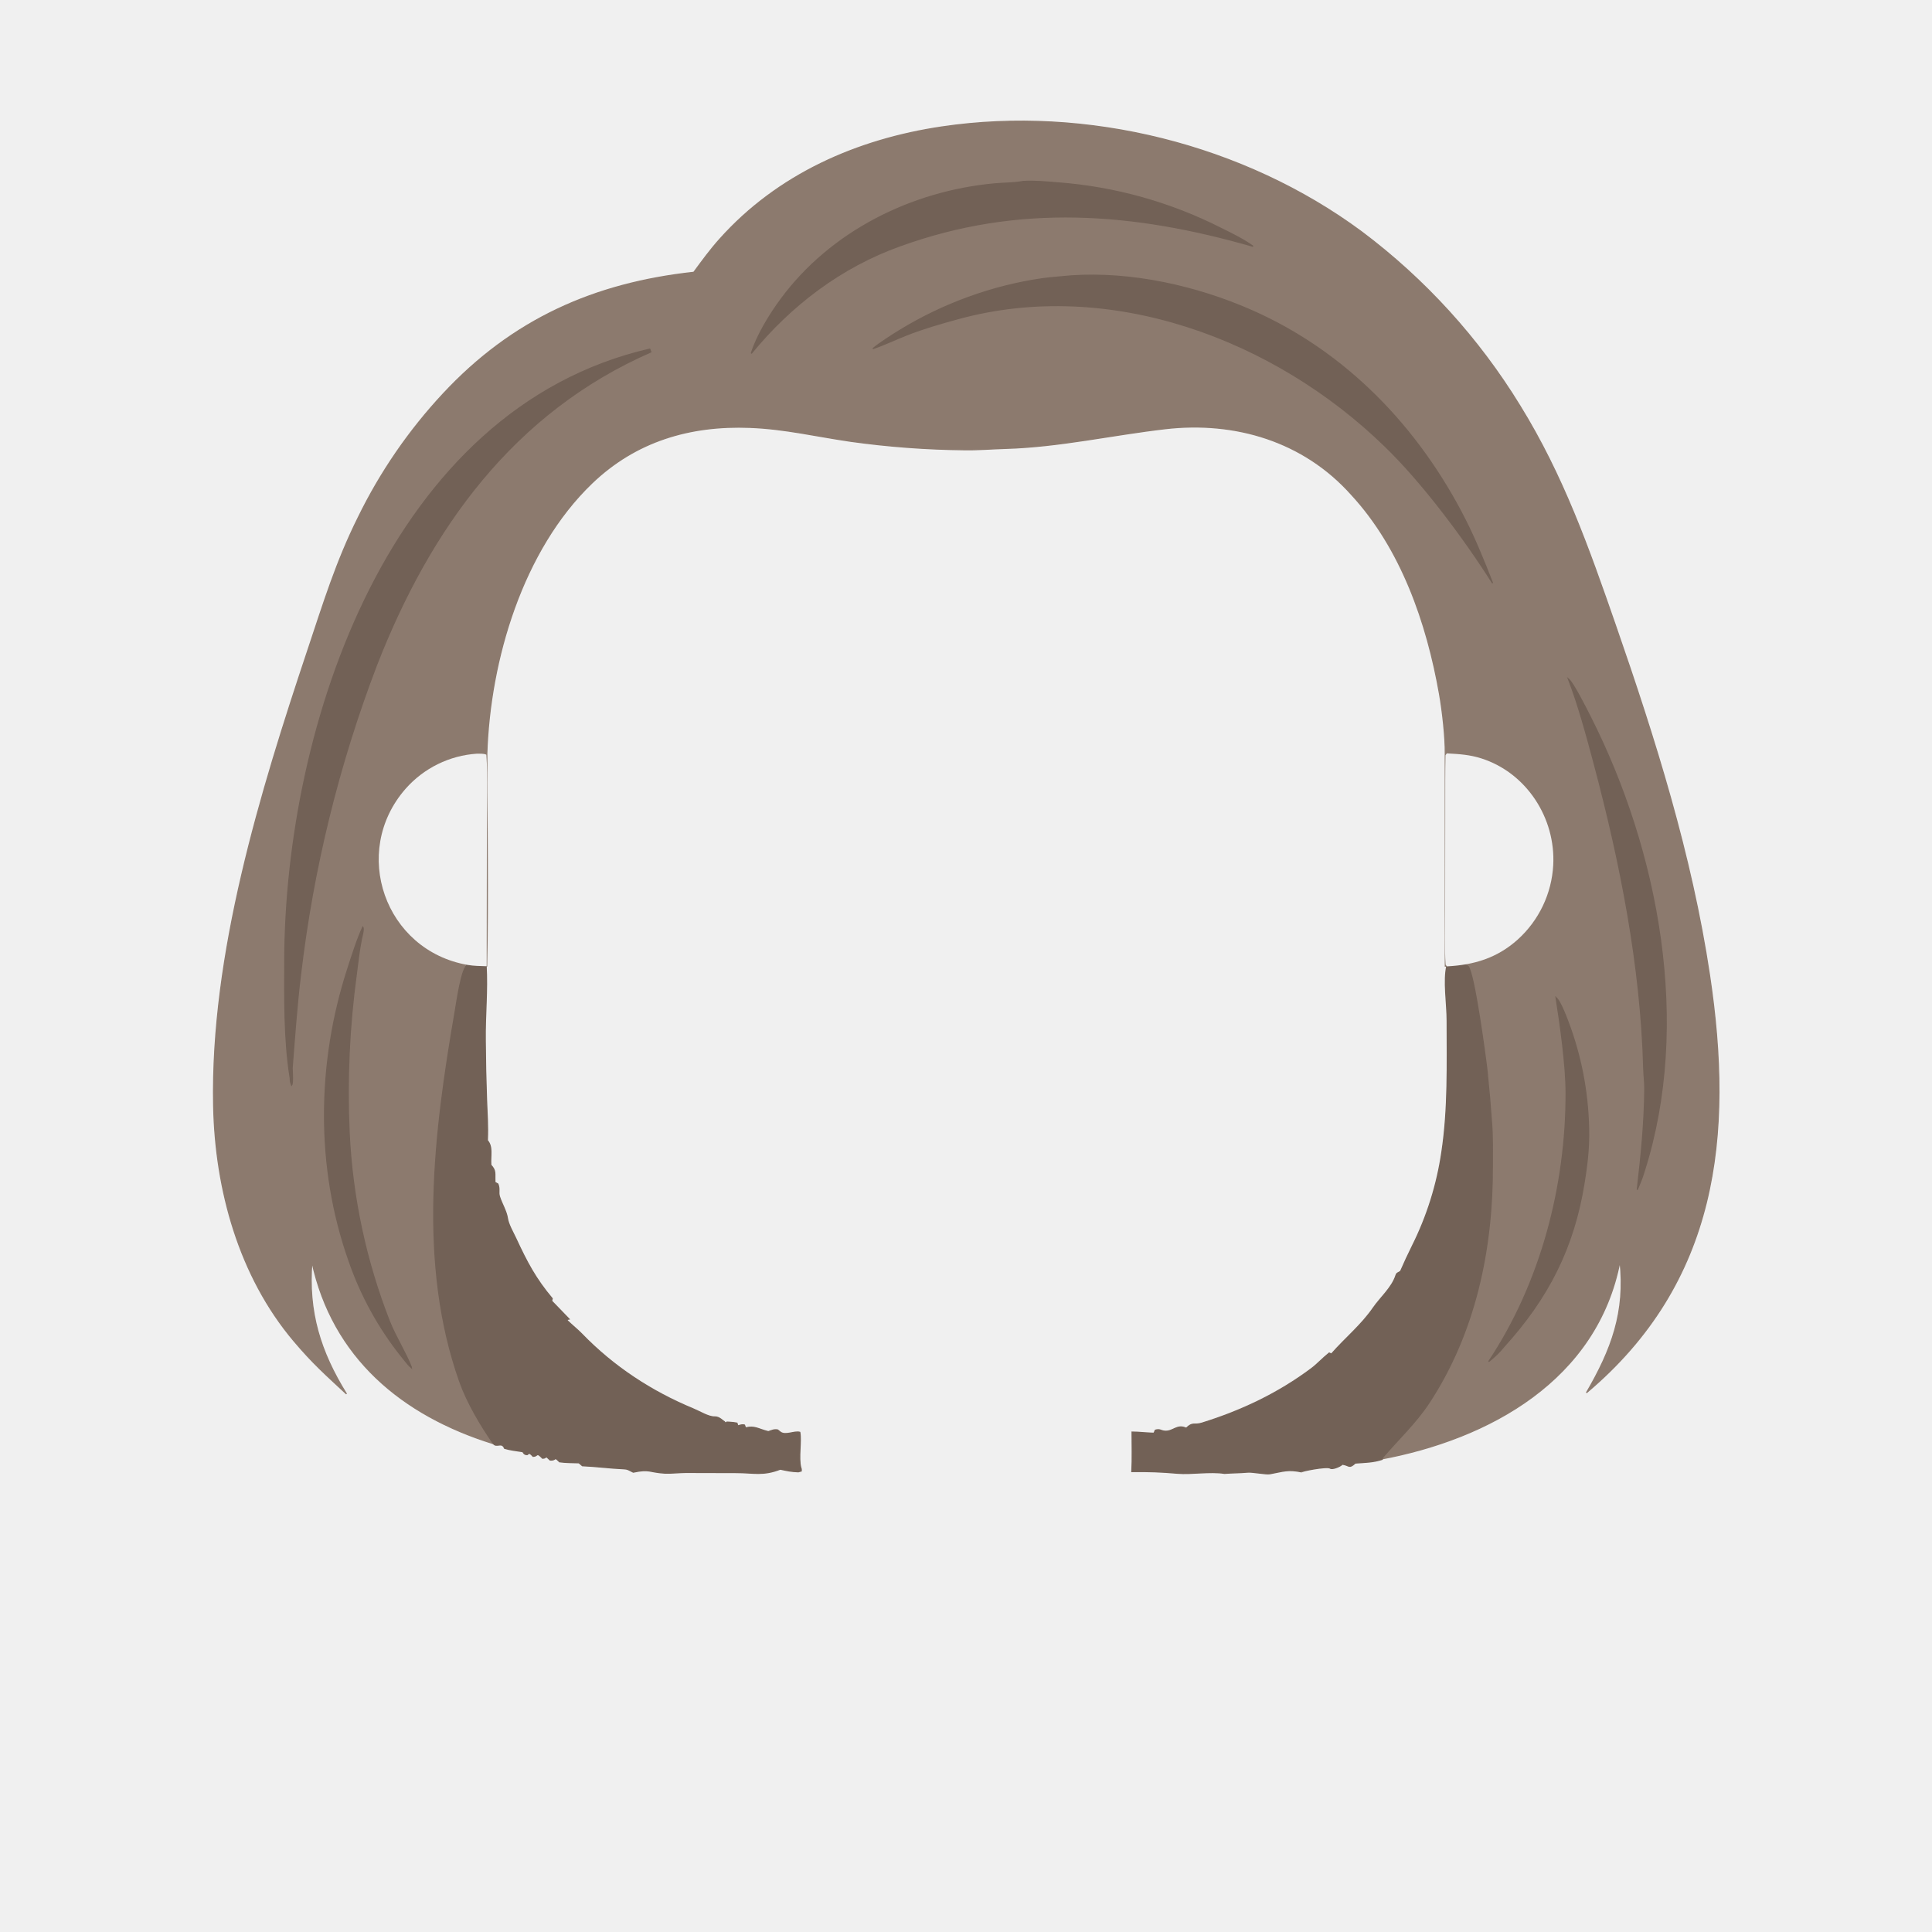
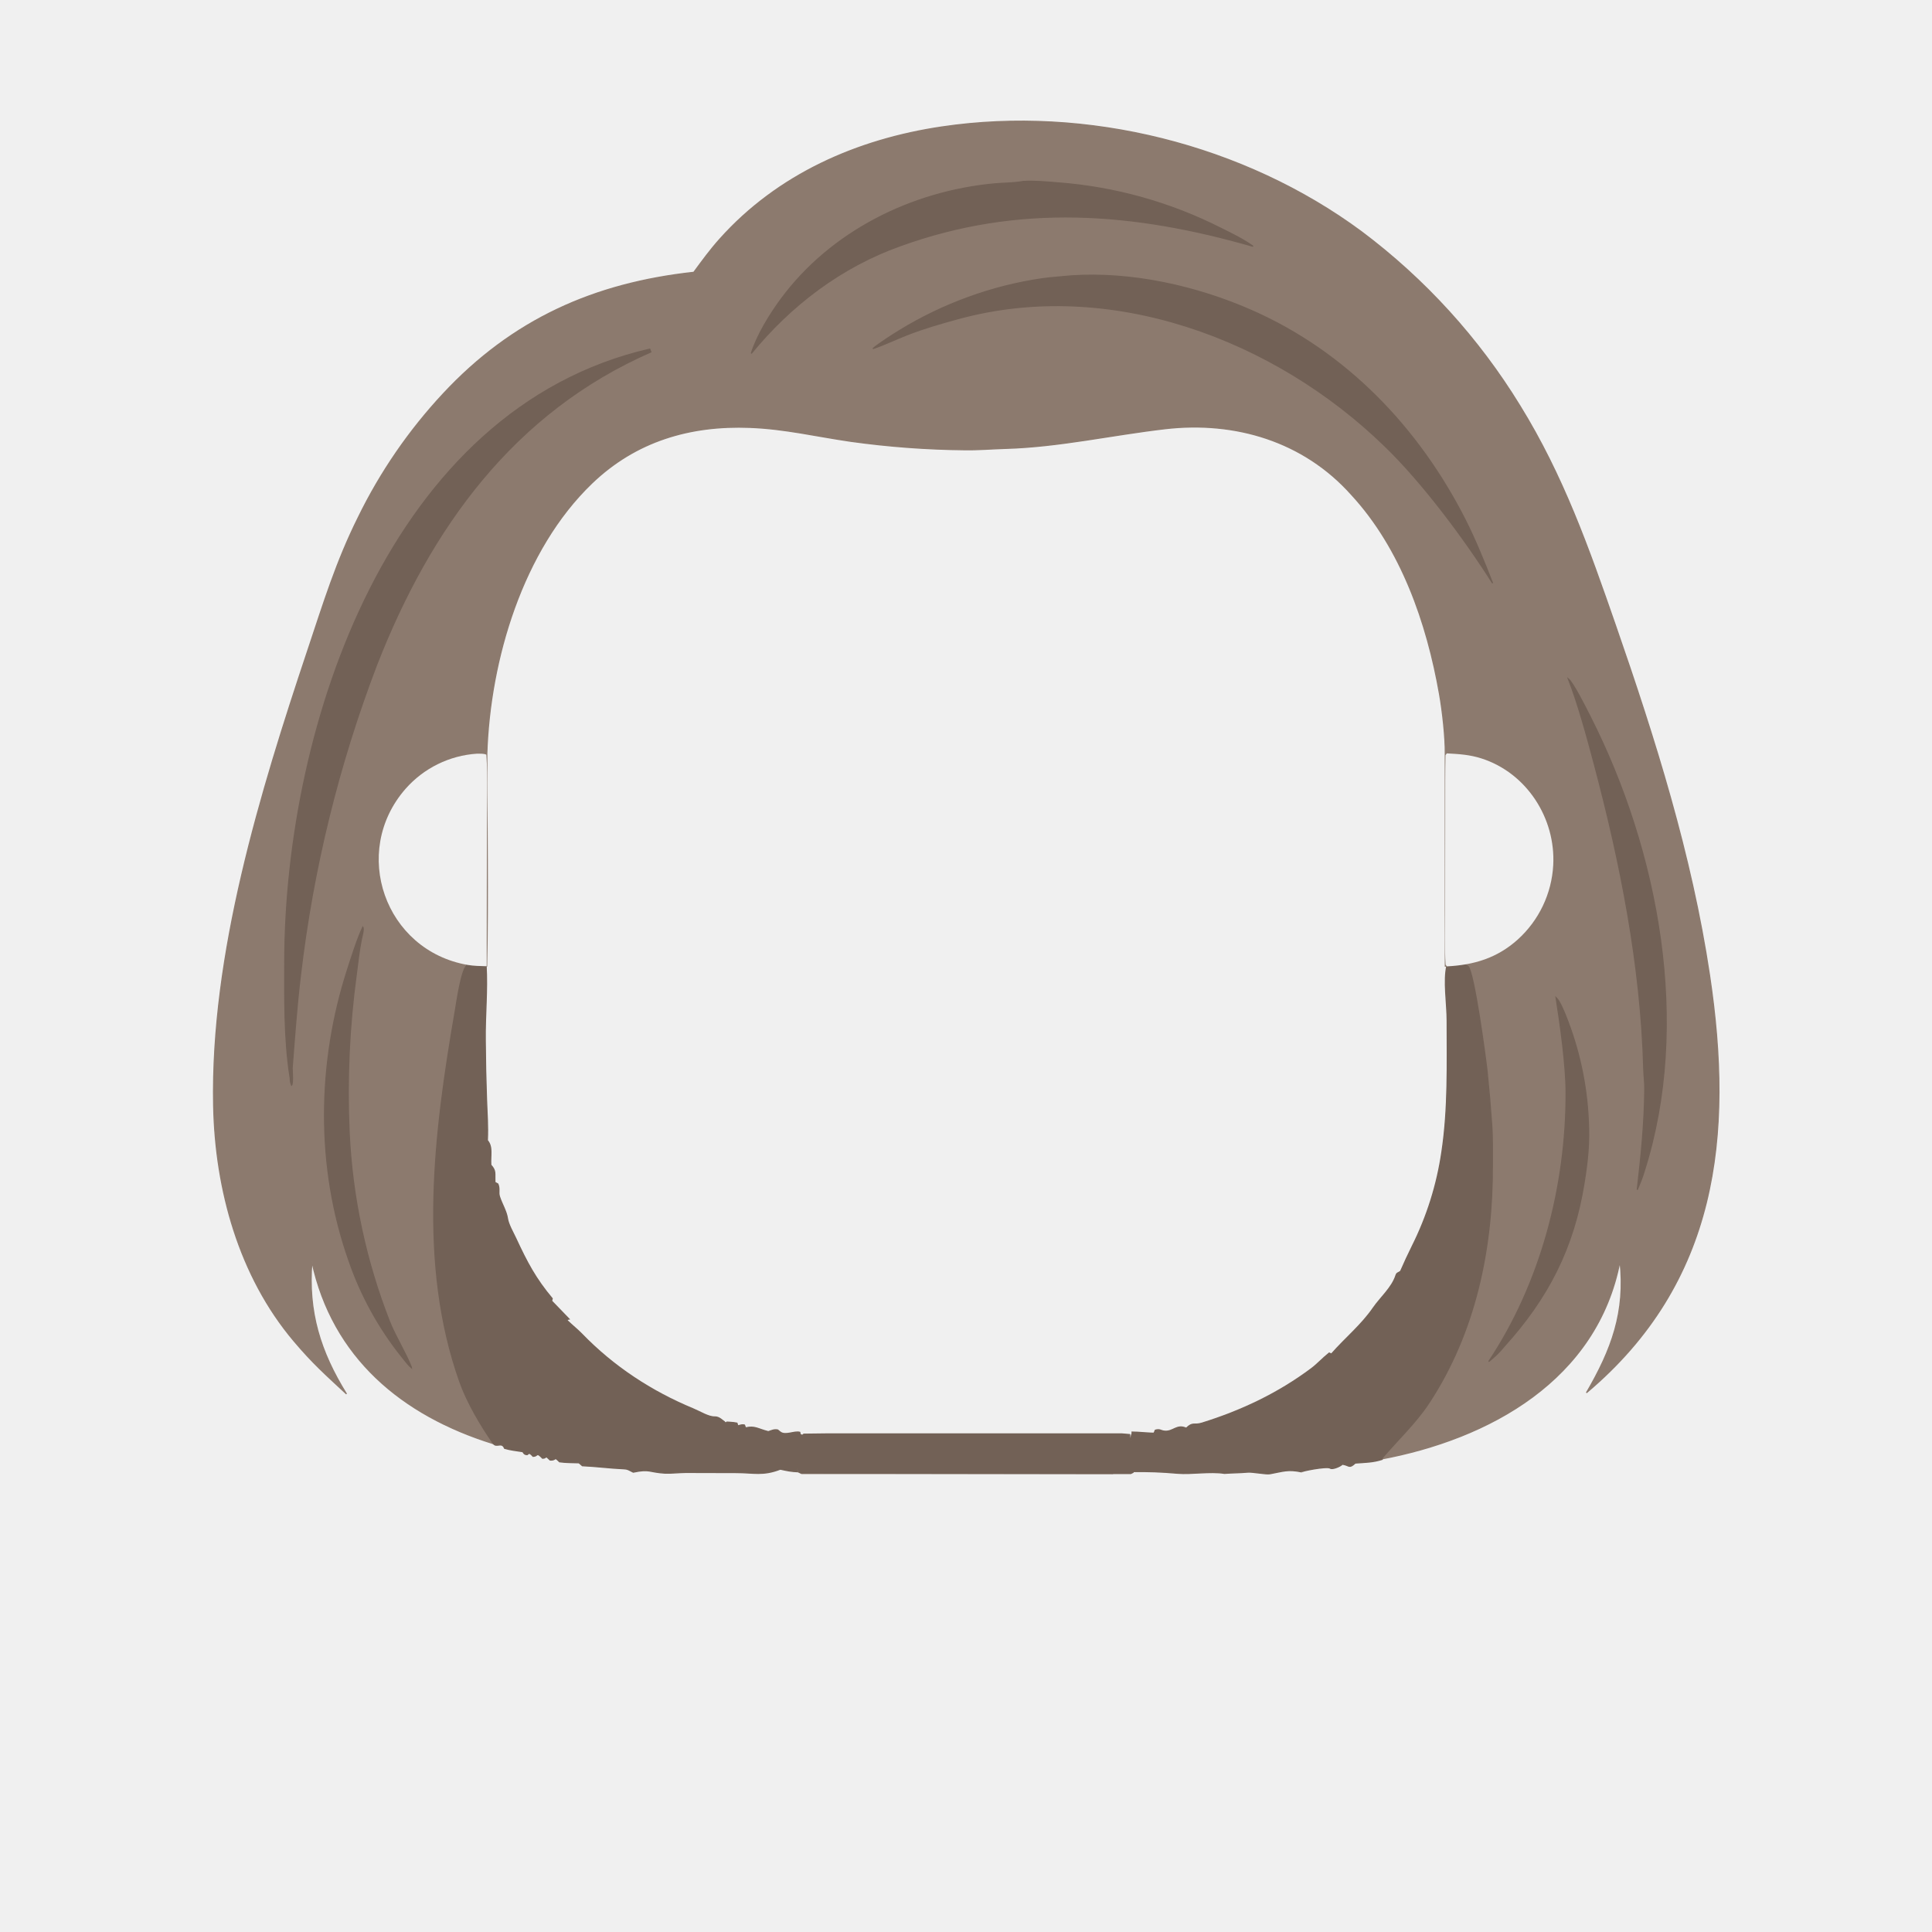
<svg xmlns="http://www.w3.org/2000/svg" version="1.1" viewBox="0 0 2048 2048" width="1024" height="1024">
  <defs>
    <mask id="facehole" maskUnits="userSpaceOnUse" x="0" y="0" width="2048" height="2048">
      <rect x="0" y="0" width="2048" height="2048" fill="white" />
      <path d="M 1533.68 798.613 C 1546.66 799.32 1557.8 799.941 1570.34 803.954 C 1618.2 819.269 1649.18 867.189 1646.49 917.096 C 1644.85 947.316 1631.33 975.662 1608.87 995.951 C 1586.91 1015.66 1562.54 1022.9 1533.67 1024.41 L 1532.38 1022.5 C 1531.22 1004.78 1531.9 981.123 1531.9 962.89 L 1531.99 854.537 C 1532.01 838.109 1531.91 817.251 1532.3 800.538 C 1532.76 799.896 1533.22 799.255 1533.68 798.613 z" fill="black" />
      <path d="M 515.884 1024.25 C 509.295 1024.06 502.266 1023.99 495.795 1022.87 C 407.909 1007.63 371.458 903.101 429.806 836.29 C 449.153 814.256 476.463 800.813 505.725 798.919 C 508.883 798.997 513.071 798.658 515.558 800.023 C 517.24 821.853 516.125 858.428 516.121 881.629 L 515.884 1024.25 z" fill="black" />
    </mask>
  </defs>
  <g mask="url(#facehole)">
    <path transform="translate(0,0)" fill="rgb(140,122,110)" d="M 735.424 288.652 C 744.698 276.062 752.767 264.906 763.242 253.218 C 824.539 184.823 908.457 147.904 998.324 134.579 C 1151.91 111.806 1318.72 153.402 1443.45 245.824 C 1510.46 296.103 1567.34 358.618 1611.09 430.064 C 1656.98 504.381 1683.9 580.654 1712.36 662.664 C 1754.5 784.088 1792.9 905.823 1812.09 1033.23 C 1837.9 1204.66 1820.73 1359.32 1681.68 1476.4 C 1708.32 1430.73 1723.31 1390.81 1717.26 1336.82 C 1693.15 1462.54 1578.98 1525.44 1462.69 1546.92 C 1465.99 1541.79 1486.66 1522.27 1492.89 1515.03 C 1583.46 1409.81 1591.8 1257.93 1575.32 1126.53 C 1572.36 1103 1563.09 1036.69 1555.97 1022.47 C 1548.02 1023.23 1540.1 1024.13 1532.12 1024.15 L 1532.05 798.851 C 1532.22 780.926 1529.09 753.608 1525.97 735.755 C 1512.72 660.11 1485.35 581.184 1432.42 524.004 C 1381.96 467.593 1309.5 445.877 1235.29 454.424 C 1179.46 460.855 1122.62 473.727 1065.96 475.335 C 1051.62 475.742 1036.9 477.051 1022.36 476.773 C 981.98 476.364 941.668 473.362 901.673 467.788 C 865.23 462.511 832.186 454.481 794.927 453.037 C 731.332 450.571 673.834 467.527 627.297 512.237 C 553.827 582.824 519.227 699.333 516.053 798.796 C 516.013 872.042 517.514 951.274 515.878 1024.1 C 508.101 1023.97 501.51 1023.27 493.758 1022.49 C 490.387 1026.06 485.766 1054.39 484.658 1060.72 C 460.648 1197.88 439.123 1350.94 495.191 1483.23 C 502.486 1500.44 513.758 1514.47 522.372 1530.19 C 426.422 1500.24 352.578 1439.13 330.66 1337.42 C 326.27 1390.52 339.515 1432.88 367.28 1477.63 C 345.048 1456.95 331.656 1445.24 311.589 1421.47 C 253.691 1352.91 228.212 1261.3 226.471 1172.03 C 223.34 1011.55 275.936 840.182 326.533 688.733 C 343.183 638.896 356.464 595.379 379.859 548.391 C 403.24 500.496 433.597 456.335 469.94 417.352 C 543.359 338.621 629.555 300.26 735.424 288.652 z" stroke="rgb(140,122,110)" stroke-width="1.2" />
    <path transform="translate(0,0)" fill="rgb(114,97,86)" d="M 495.369 1022.23 C 499.952 1022.09 511.537 1021.38 515.292 1023.15 C 516.878 1050.33 514.08 1075.38 514.421 1103 C 514.55 1123.92 514.995 1144.84 515.756 1165.74 C 516.251 1181.24 517.378 1193.16 516.631 1208.89 C 522.48 1215.83 519.65 1224.2 520.299 1234.96 C 526.023 1241.22 524.26 1243.36 524.636 1253.33 L 527.797 1255.09 C 530.066 1260.78 527.894 1263.52 529.505 1268.57 C 531.837 1275.86 536.821 1283.95 537.905 1291.47 C 538.857 1298.07 543.927 1306.62 546.91 1313.05 C 558.423 1337.88 567.697 1355.53 585.351 1376.51 L 584.758 1379.13 L 603.238 1398.26 L 600.611 1398.78 C 601.012 1399.3 601.412 1399.83 601.812 1400.36 C 606.339 1404.77 612.29 1409.52 616.607 1413.99 C 650.074 1448.62 690.271 1475.03 734.721 1493.43 C 742.252 1496.55 751.073 1502.22 757.684 1501.98 C 762.595 1501.8 766.125 1506.28 768.426 1507.42 C 768.276 1507.34 778.067 1507.73 781.193 1508.56 L 782.195 1511.53 C 784.863 1510.74 786.571 1509.89 789.203 1510.63 L 790.28 1513.62 C 800.078 1511.24 803.209 1514.8 814.456 1517.63 C 818.148 1516.41 820.74 1515.05 824.447 1515.86 C 824.831 1516.18 825.215 1516.5 825.6 1516.83 L 827.011 1517.96 C 832.449 1522.38 842.179 1516.61 847.851 1518.32 C 849.604 1527.93 846.184 1545.36 848.828 1555.65 C 849.551 1558.47 849.389 1556.37 849.341 1559.32 L 846.233 1560.18 C 838.317 1559.83 834.972 1559.08 827.169 1557.37 C 808.486 1564.55 799.106 1560.99 780.09 1560.99 L 726.974 1560.85 C 721.114 1560.86 710.15 1561.92 705.28 1561.64 C 687.534 1560.59 689.096 1556.82 671.282 1560.56 L 669.776 1559.8 C 666.588 1558.17 665.229 1557.16 661.548 1557 C 646.751 1556.37 631.939 1554.37 617.109 1553.72 C 617.097 1553.72 613.566 1550.64 613.554 1550.64 C 606.798 1550.37 599.814 1550.53 593.137 1549.57 C 586.506 1542.99 590.735 1548.22 583.139 1547.71 C 576.934 1541.54 580.48 1545.75 575.139 1545.83 C 574.619 1545.29 574.091 1544.77 573.554 1544.25 C 568.48 1539.37 570.23 1543.75 565.071 1543.8 C 563.277 1541.92 563.2 1541.62 560.961 1540.4 L 558.839 1541.96 C 554.958 1542.09 555.03 1538.97 553.759 1538.77 C 547.521 1537.79 540.997 1537.12 534.889 1535.31 C 531.904 1527.84 526.341 1535.11 522.866 1530.11 C 509.533 1510.92 495.284 1486.91 487.402 1464.67 C 442.965 1339.3 460.364 1200.29 482.516 1072.15 C 484.373 1061.41 488.827 1028.34 495.369 1022.23 z" stroke="rgb(114,97,86)" stroke-width="1.2" />
    <path transform="translate(0,0)" fill="rgb(114,97,86)" d="M 1200.04 1518.03 C 1205.1 1517.95 1221.85 1519.61 1223.34 1519.16 L 1224.67 1516.07 C 1229.49 1514.61 1230.37 1516.69 1234.43 1517.1 C 1243.65 1518.04 1247.42 1509.34 1257.47 1513.98 C 1264.64 1506.95 1265.53 1511.24 1274.13 1508.57 C 1316.01 1495.58 1354.9 1477.15 1390.1 1450.84 C 1396.61 1445.99 1402.42 1439.45 1409.02 1434.26 L 1411.33 1435.35 C 1426.25 1418.33 1443.14 1404.77 1455.72 1386.48 C 1463.29 1375.49 1475.64 1364.97 1479.79 1351.9 C 1480.73 1348.91 1482.38 1349.49 1484.72 1347.54 C 1488.28 1339.31 1493.2 1328.74 1497.11 1320.91 C 1512.82 1289.55 1523.4 1255.88 1528.45 1221.17 C 1535.39 1175.26 1534.07 1128.02 1534.04 1081.78 C 1534.04 1064.52 1529.89 1038.85 1533.9 1023.25 C 1534.63 1022.76 1535 1022.44 1535.96 1022.25 C 1540.29 1021.39 1553.27 1021.17 1556.2 1024.27 C 1562.78 1031.24 1574.8 1121.35 1576.38 1135.45 C 1578.31 1154.08 1579.92 1172.75 1581.22 1191.43 C 1582.34 1205.68 1581.92 1220.67 1581.98 1235.1 C 1582.33 1323.73 1563.89 1412.52 1514.64 1487.3 C 1500.87 1508.22 1481.66 1526.3 1465.53 1545.17 L 1465.14 1547.01 C 1455.49 1550.15 1446.77 1550.16 1436.64 1550.9 C 1429.84 1557.18 1430.73 1553.26 1423.01 1552.14 C 1420.13 1554.83 1412.21 1557.88 1410.09 1556.31 C 1406.72 1553.83 1377.32 1559.76 1379.97 1560.31 C 1365.17 1557.23 1360.44 1559.63 1346.25 1562.22 C 1341.68 1563.05 1327.61 1559.97 1322.23 1560.57 C 1313.99 1561.3 1306.2 1561.23 1298 1561.84 C 1282.49 1559.42 1263.13 1562.97 1248.4 1561.72 C 1229.77 1560.14 1218.31 1559.74 1199.79 1559.95 C 1200.49 1547.32 1200.05 1530.95 1200.04 1518.03 z" stroke="rgb(114,97,86)" stroke-width="1.2" />
    <path transform="translate(0,0)" fill="rgb(114,97,86)" d="M 307.332 1141 C 301.208 1101.91 301.742 1058.45 301.846 1018.87 C 302.499 768.887 413.258 433.538 688.739 370.106 L 689.931 373.062 C 544.35 436.819 455.951 559.539 399.33 704.517 C 358.863 810.3 331.736 920.712 318.575 1033.2 C 314.712 1064.73 312.188 1100.16 309.688 1132.25 C 309.846 1135.7 310.767 1148.48 309.088 1150.4 C 306.932 1145.09 308.215 1144.59 307.332 1141 z" stroke="rgb(114,97,86)" stroke-width="1.2" />
    <path transform="translate(0,0)" fill="rgb(114,97,86)" d="M 1135.61 292.422 C 1199.62 288.126 1268.29 303.457 1326.66 329.129 C 1427.06 373.286 1503.83 453.784 1553.08 550.833 C 1564.02 572.394 1573.4 595.699 1582.21 618.177 C 1552.68 571.359 1507.65 510.976 1467.98 472.783 C 1351.01 358.995 1176.37 293.695 1015.49 337.838 C 997.306 342.826 979.437 347.937 961.86 354.788 C 949.615 359.56 937.708 365.358 925.305 369.573 C 931.64 364.152 946.411 354.703 954.069 350.032 C 999.851 322.105 1051.68 303.138 1104.8 295.477 C 1114.41 294.091 1125.78 293.407 1135.61 292.422 z" stroke="rgb(114,97,86)" stroke-width="1.2" />
    <path transform="translate(0,0)" fill="rgb(114,97,86)" d="M 1084.77 192.318 C 1097.23 191.616 1109.39 192.858 1121.81 193.849 C 1181.9 198.434 1240.51 214.818 1294.27 242.064 C 1306.03 247.901 1317.56 253.447 1328.29 261.074 C 1201.69 224.586 1079.82 215.037 954.253 260.542 C 891.818 282.738 838.02 323.6 796.389 374.642 C 802.415 355.487 815.931 333.404 828.018 317.034 C 880.857 245.477 966.191 203.13 1053.85 194.938 C 1063.8 194.008 1073.25 194.21 1083.21 192.582 L 1084.77 192.318 z" stroke="rgb(114,97,86)" stroke-width="1.2" />
    <path transform="translate(0,0)" fill="rgb(114,97,86)" d="M 1662.48 719.558 C 1667.62 723.638 1681.37 751.138 1685.44 759.162 C 1758.42 902.943 1792.51 1085.66 1742.95 1241.51 C 1740.74 1249.01 1738.65 1253.91 1735.55 1261.16 C 1739.73 1224.88 1743.24 1190.71 1743.53 1154.12 C 1743.59 1147.31 1742.61 1140.29 1742.43 1133.29 C 1739.6 1024.07 1717.86 914.64 1689.83 809.268 C 1682.45 781.519 1672.93 746.343 1662.48 719.558 z" stroke="rgb(114,97,86)" stroke-width="1.2" />
    <path transform="translate(0,0)" fill="rgb(114,97,86)" d="M 384.59 982.794 C 386.052 984.963 383.597 993.013 383.003 996.052 C 380.629 1008.19 379.286 1020.41 377.717 1032.67 C 370.129 1088.26 367.585 1144.42 370.117 1200.46 C 373.323 1269.22 387.803 1336.99 412.979 1401.05 C 419.26 1416.84 430.31 1434.3 436.238 1449.68 L 433.848 1447.6 L 436.058 1449.77 C 435.796 1448.49 435.06 1448.46 433.464 1447.23 L 434.654 1448.64 C 431.786 1445.69 428.402 1441.25 425.727 1437.97 C 401.367 1407.43 382.444 1372.93 369.788 1335.97 C 334.915 1237.08 336.345 1126.98 368.471 1027.55 C 372.664 1014.57 378.856 994.82 384.59 982.794 z" stroke="rgb(114,97,86)" stroke-width="1.2" />
    <path transform="translate(0,0)" fill="rgb(114,97,86)" d="M 1649.48 1057.42 C 1653.22 1060.82 1657.6 1071.62 1659.57 1076.45 C 1673.79 1111.83 1681.94 1149.36 1683.68 1187.45 C 1684.97 1211.83 1683 1230.27 1679.18 1254.07 C 1668.13 1323.02 1640.92 1376 1594.23 1427.49 C 1589.34 1433.72 1584.12 1438.34 1578.08 1443.36 C 1633.37 1360.55 1660.49 1257.2 1660.12 1157.78 C 1660.02 1129.06 1653.94 1085.42 1649.48 1057.42 z" stroke="rgb(114,97,86)" stroke-width="1.2" />
  </g>
+   <path transform="translate(0,0)" fill="rgb(140,122,110)" stroke="rgb(140,122,110)" stroke-width="1.2" d="M 1179.4 1562.0 L 1181.8 1560.8 L 1183.0 1558.0 L 1181.8 1555.2 L 1179.0 1554.0 L 849.8 1553.5 L 847.0 1554.7 L 845.8 1557.5 L 846.7 1560.5 L 849.8 1562.0 z" />
+   <path transform="translate(0,0)" fill="rgb(114,97,86)" stroke="rgb(114,97,86)" stroke-width="1.2" d="M 845.8 1557.9 L 847.3 1560.6 L 849.8 1561.5 L 1198.6 1562.0 L 1201.1 1560.8 L 1202.2 1558.3 L 1201.5 1520.2 L 1200.1 1520.1 L 1199.4 1521.2 L 1198.1 1530.3 L 1197.5 1520.7 L 1189.2 1520.0 L 876.6 1520.0 L 852.0 1520.3 L 850.4 1521.6 L 846.4 1519.5 z" />
</svg>
